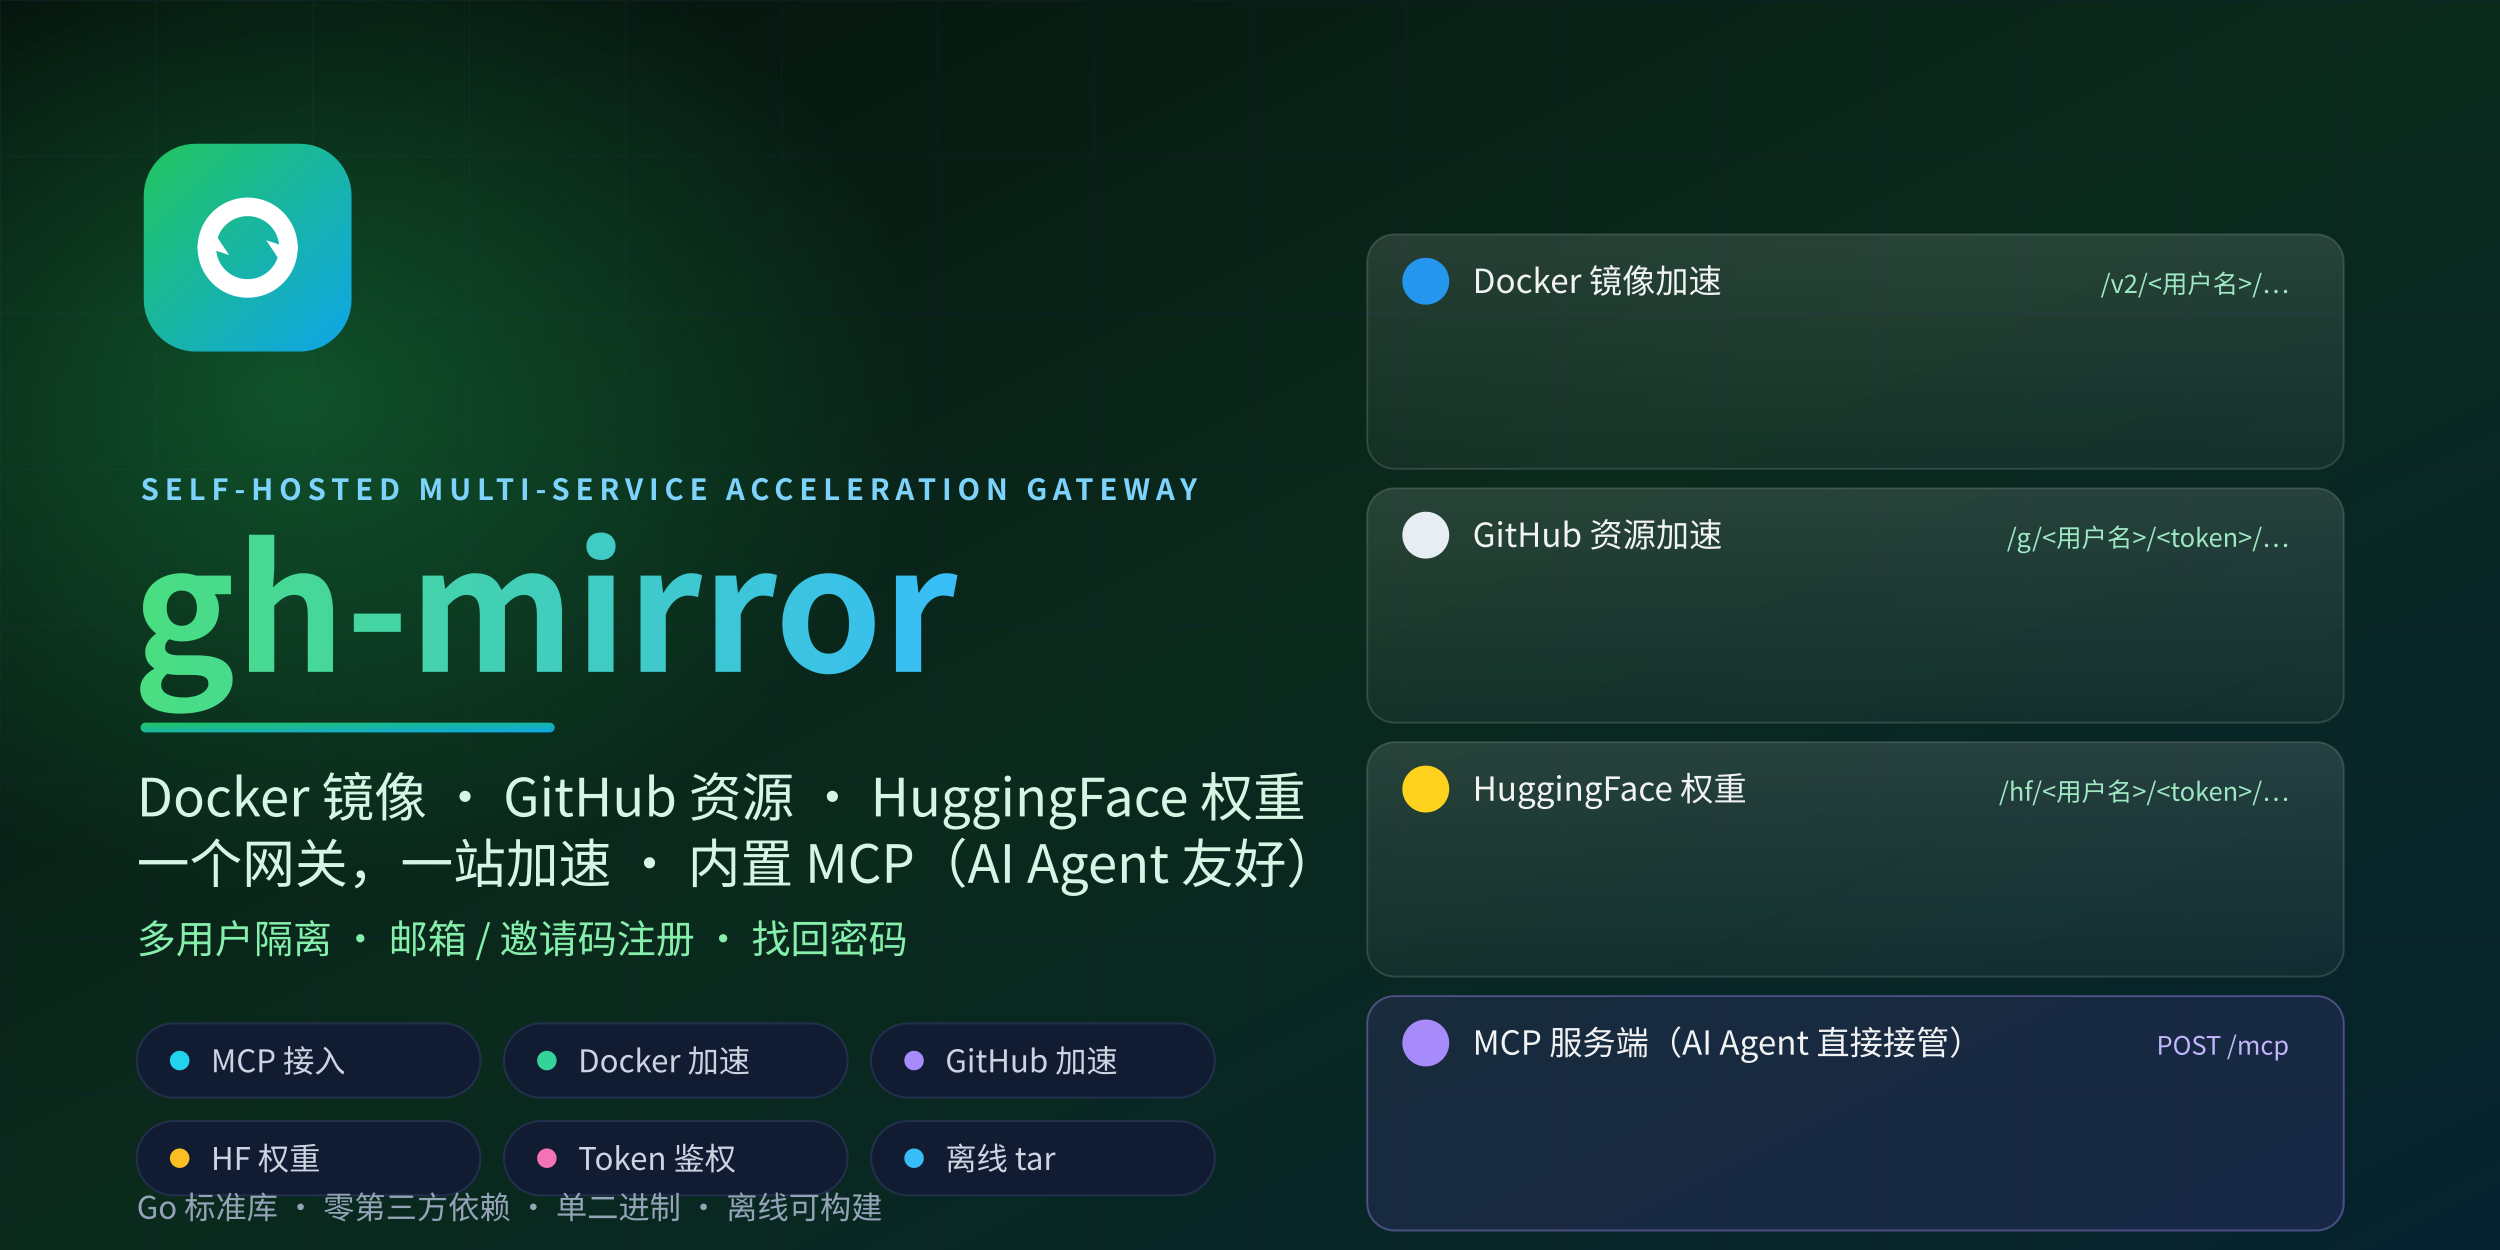
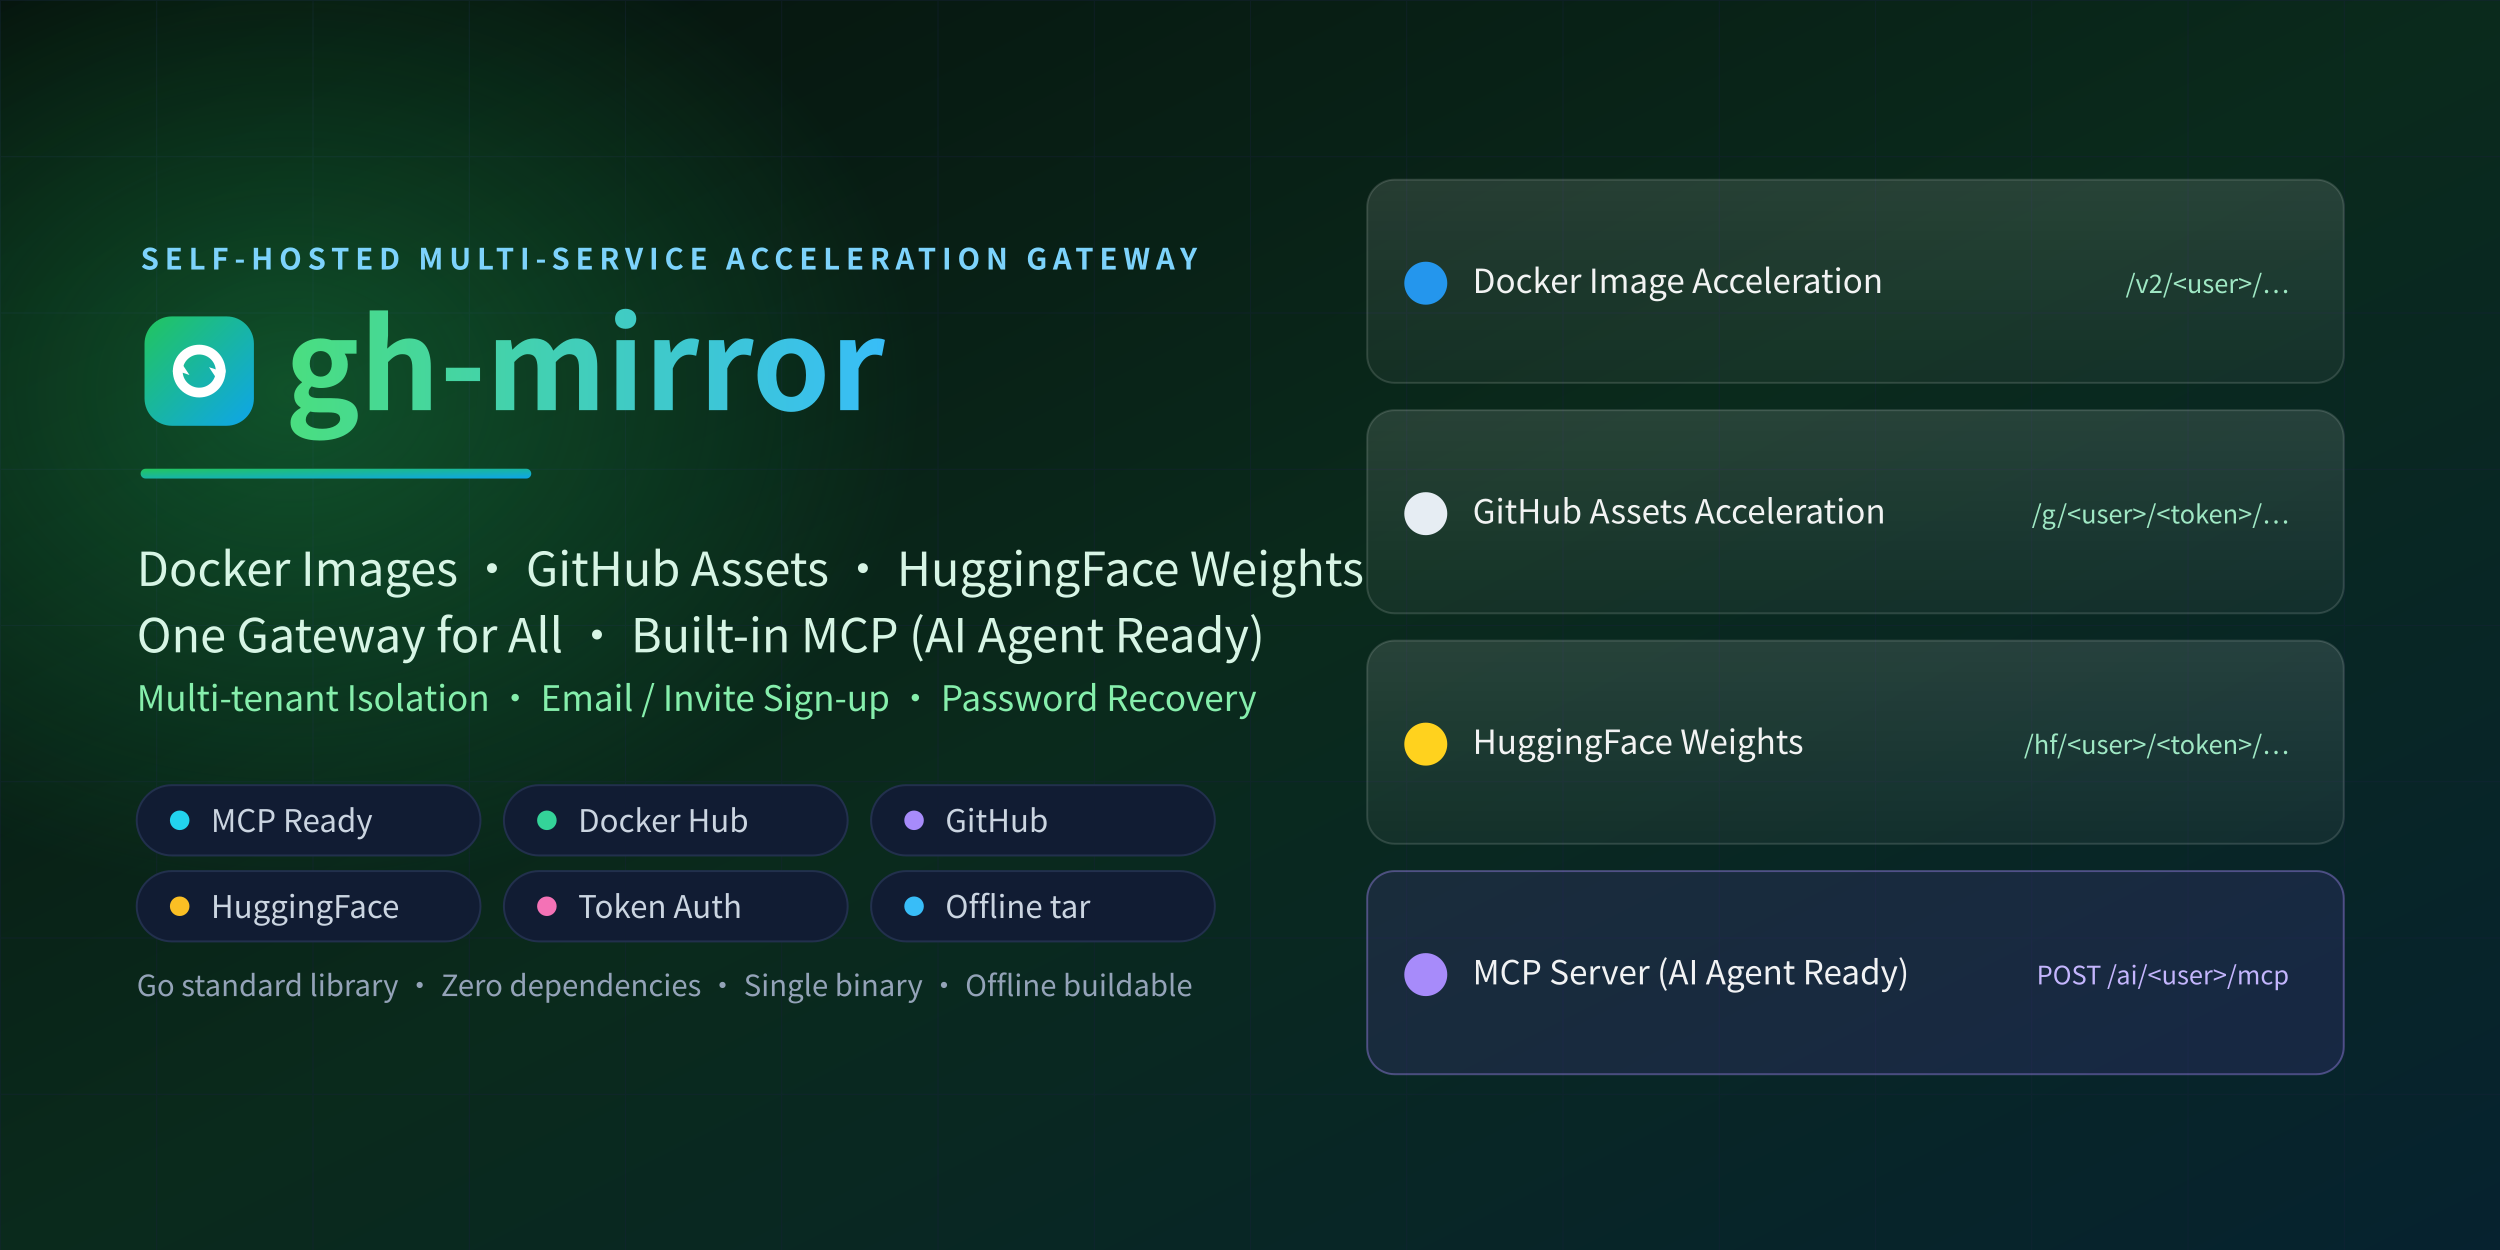
<svg xmlns="http://www.w3.org/2000/svg" width="1280" height="640" viewBox="0 0 1280 640" font-family="'Segoe UI','Microsoft YaHei','PingFang SC','Noto Sans CJK SC',sans-serif">
  <defs>
    <linearGradient id="bg" x1="0" y1="0" x2="1" y2="1">
      <stop offset="0" stop-color="#05100b" />
      <stop offset="0.5" stop-color="#0a2a1c" />
      <stop offset="1" stop-color="#06222f" />
    </linearGradient>
    <radialGradient id="glow" cx="0.5" cy="0.5" r="0.5">
      <stop offset="0" stop-color="#22c55e" stop-opacity="0.32" />
      <stop offset="1" stop-color="#22c55e" stop-opacity="0" />
    </radialGradient>
    <linearGradient id="logoGrad" x1="0" y1="0" x2="1" y2="1">
      <stop offset="0" stop-color="#22c55e" />
      <stop offset="1" stop-color="#0ea5e9" />
    </linearGradient>
    <linearGradient id="title" x1="0" y1="0" x2="1" y2="0">
      <stop offset="0" stop-color="#4ade80" />
      <stop offset="1" stop-color="#38bdf8" />
    </linearGradient>
    <linearGradient id="card" x1="0" y1="0" x2="0" y2="1">
      <stop offset="0" stop-color="#ffffff" stop-opacity="0.12" />
      <stop offset="1" stop-color="#ffffff" stop-opacity="0.04" />
    </linearGradient>
    <pattern id="grid" width="80" height="80" patternUnits="userSpaceOnUse">
      <path d="M 80 0 L 0 0 0 80" fill="none" stroke="#16213a" stroke-width="1" />
    </pattern>
  </defs>
  <rect width="1280" height="640" fill="url(#bg)" />
  <rect width="1280" height="640" fill="url(#grid)" opacity="0.4" />
  <ellipse cx="150" cy="200" rx="320" ry="260" fill="url(#glow)" />
-   <g transform="translate(66,66) scale(1.9)">
+   <text x="72" y="138" font-size="15" letter-spacing="3" fill="#7dd3fc" font-weight="600">SELF-HOSTED MULTI-SERVICE ACCELERATION GATEWAY</text>
+   <g transform="translate(70,158)">
    <rect x="4" y="4" width="56" height="56" rx="14" fill="url(#logoGrad)" />
    <g fill="none" stroke="#ffffff" stroke-width="5" stroke-linecap="round">
      <path d="M21 32 A11 11 0 0 1 43 32" />
      <path d="M43 32 A11 11 0 0 1 21 32" />
    </g>
    <path d="M43 32 L37 30 L41 36 Z" fill="#ffffff" />
    <path d="M21 32 L27 34 L23 28 Z" fill="#ffffff" />
  </g>
-   <text x="72" y="256" font-size="15" letter-spacing="3" fill="#7dd3fc" font-weight="600">SELF-HOSTED MULTI-SERVICE ACCELERATION GATEWAY</text>
-   <text x="68" y="344" font-size="88" font-weight="800" fill="url(#title)">gh-mirror</text>
-   <rect x="72" y="370" width="212" height="5" rx="2.5" fill="url(#logoGrad)" />
-   <text x="70" y="418" font-size="27" fill="#d7f5e5">Docker 镜像 · GitHub 资源 · HuggingFace 权重</text>
-   <text x="70" y="452" font-size="27" fill="#d7f5e5">一个网关，一站加速 · 内置 MCP（AI Agent 友好）</text>
-   <text x="70" y="488" font-size="20" fill="#86efac">多用户隔离 · 邮箱 / 邀请码注册 · 找回密码</text>
+   <text x="146" y="210" font-size="64" font-weight="800" fill="url(#title)">gh-mirror</text>
+   <rect x="72" y="240" width="200" height="5" rx="2.5" fill="url(#logoGrad)" />
+   <text x="70" y="300" font-size="24" fill="#d7f5e5">Docker Images · GitHub Assets · HuggingFace Weights</text>
+   <text x="70" y="334" font-size="24" fill="#d7f5e5">One Gateway for All · Built-in MCP (AI Agent Ready)</text>
+   <text x="70" y="364" font-size="18" fill="#86efac">Multi-tenant Isolation · Email / Invite Sign-up · Password Recovery</text>
  <g font-size="16" fill="#cbd5e1">
-     <rect x="70" y="524" width="176" height="38" rx="19" fill="#111c33" stroke="#22304d" />
-     <circle cx="92" cy="543" r="5" fill="#22d3ee" />
-     <text x="108" y="549">MCP 接入</text>
-     <rect x="258" y="524" width="176" height="38" rx="19" fill="#111c33" stroke="#22304d" />
-     <circle cx="280" cy="543" r="5" fill="#34d399" />
-     <text x="296" y="549">Docker 加速</text>
-     <rect x="446" y="524" width="176" height="38" rx="19" fill="#111c33" stroke="#22304d" />
-     <circle cx="468" cy="543" r="5" fill="#a78bfa" />
-     <text x="484" y="549">GitHub 加速</text>
-     <rect x="70" y="574" width="176" height="38" rx="19" fill="#111c33" stroke="#22304d" />
-     <circle cx="92" cy="593" r="5" fill="#fbbf24" />
-     <text x="108" y="599">HF 权重</text>
-     <rect x="258" y="574" width="176" height="38" rx="19" fill="#111c33" stroke="#22304d" />
-     <circle cx="280" cy="593" r="5" fill="#f472b6" />
-     <text x="296" y="599">Token 鉴权</text>
-     <rect x="446" y="574" width="176" height="38" rx="19" fill="#111c33" stroke="#22304d" />
-     <circle cx="468" cy="593" r="5" fill="#38bdf8" />
-     <text x="484" y="599">离线 tar</text>
+     <rect x="70" y="402" width="176" height="36" rx="18" fill="#111c33" stroke="#22304d" />
+     <circle cx="92" cy="420" r="5" fill="#22d3ee" />
+     <text x="108" y="426">MCP Ready</text>
+     <rect x="258" y="402" width="176" height="36" rx="18" fill="#111c33" stroke="#22304d" />
+     <circle cx="280" cy="420" r="5" fill="#34d399" />
+     <text x="296" y="426">Docker Hub</text>
+     <rect x="446" y="402" width="176" height="36" rx="18" fill="#111c33" stroke="#22304d" />
+     <circle cx="468" cy="420" r="5" fill="#a78bfa" />
+     <text x="484" y="426">GitHub</text>
+     <rect x="70" y="446" width="176" height="36" rx="18" fill="#111c33" stroke="#22304d" />
+     <circle cx="92" cy="464" r="5" fill="#fbbf24" />
+     <text x="108" y="470">HuggingFace</text>
+     <rect x="258" y="446" width="176" height="36" rx="18" fill="#111c33" stroke="#22304d" />
+     <circle cx="280" cy="464" r="5" fill="#f472b6" />
+     <text x="296" y="470">Token Auth</text>
+     <rect x="446" y="446" width="176" height="36" rx="18" fill="#111c33" stroke="#22304d" />
+     <circle cx="468" cy="464" r="5" fill="#38bdf8" />
+     <text x="484" y="470">Offline tar</text>
  </g>
-   <text x="70" y="624" font-size="16" fill="#94a3b8">Go 标准库 · 零第三方依赖 · 单二进制 · 离线可构建</text>
+   <text x="70" y="510" font-size="15" fill="#94a3b8">Go standard library · Zero dependencies · Single binary · Offline buildable</text>
  <g>
-     <rect x="700" y="120" width="500" height="120" rx="14" fill="url(#card)" stroke="#ffffff" stroke-opacity="0.14" />
-     <circle cx="730" cy="144" r="12" fill="#2496ED" />
-     <text x="754" y="150" font-size="17" fill="#ffffff" fill-opacity="0.94">Docker 镜像加速</text>
-     <text x="1172" y="150" font-size="13" fill="#9fe8c4" text-anchor="end">/v2/&lt;用户名&gt;/…</text>
-     <rect x="700" y="250" width="500" height="120" rx="14" fill="url(#card)" stroke="#ffffff" stroke-opacity="0.14" />
-     <circle cx="730" cy="274" r="12" fill="#e6edf3" />
-     <text x="754" y="280" font-size="17" fill="#ffffff" fill-opacity="0.94">GitHub 资源加速</text>
-     <text x="1172" y="280" font-size="13" fill="#9fe8c4" text-anchor="end">/g/&lt;用户名&gt;/&lt;token&gt;/…</text>
-     <rect x="700" y="380" width="500" height="120" rx="14" fill="url(#card)" stroke="#ffffff" stroke-opacity="0.14" />
-     <circle cx="730" cy="404" r="12" fill="#FFD21E" />
-     <text x="754" y="410" font-size="17" fill="#ffffff" fill-opacity="0.94">HuggingFace 权重</text>
-     <text x="1172" y="410" font-size="13" fill="#9fe8c4" text-anchor="end">/hf/&lt;用户名&gt;/&lt;token&gt;/…</text>
-     <rect x="700" y="510" width="500" height="120" rx="14" fill="#6f42c1" fill-opacity="0.16" stroke="#a78bfa" stroke-opacity="0.4" />
-     <circle cx="730" cy="534" r="12" fill="#a78bfa" />
-     <text x="754" y="540" font-size="17" fill="#ffffff" fill-opacity="0.94">MCP 服务端（AI Agent 直接接管）</text>
-     <text x="1172" y="540" font-size="13" fill="#c4b5fd" text-anchor="end">POST /mcp</text>
+     <rect x="700" y="92" width="500" height="104" rx="14" fill="url(#card)" stroke="#ffffff" stroke-opacity="0.14" />
+     <circle cx="730" cy="145" r="11" fill="#2496ED" />
+     <text x="754" y="150" font-size="17" fill="#ffffff" fill-opacity="0.94">Docker Image Acceleration</text>
+     <text x="1172" y="150" font-size="13" fill="#9fe8c4" text-anchor="end">/v2/&lt;user&gt;/…</text>
+     <rect x="700" y="210" width="500" height="104" rx="14" fill="url(#card)" stroke="#ffffff" stroke-opacity="0.14" />
+     <circle cx="730" cy="263" r="11" fill="#e6edf3" />
+     <text x="754" y="268" font-size="17" fill="#ffffff" fill-opacity="0.94">GitHub Assets Acceleration</text>
+     <text x="1172" y="268" font-size="13" fill="#9fe8c4" text-anchor="end">/g/&lt;user&gt;/&lt;token&gt;/…</text>
+     <rect x="700" y="328" width="500" height="104" rx="14" fill="url(#card)" stroke="#ffffff" stroke-opacity="0.14" />
+     <circle cx="730" cy="381" r="11" fill="#FFD21E" />
+     <text x="754" y="386" font-size="17" fill="#ffffff" fill-opacity="0.94">HuggingFace Weights</text>
+     <text x="1172" y="386" font-size="13" fill="#9fe8c4" text-anchor="end">/hf/&lt;user&gt;/&lt;token&gt;/…</text>
+     <rect x="700" y="446" width="500" height="104" rx="14" fill="#6f42c1" fill-opacity="0.16" stroke="#a78bfa" stroke-opacity="0.4" />
+     <circle cx="730" cy="499" r="11" fill="#a78bfa" />
+     <text x="754" y="504" font-size="17" fill="#ffffff" fill-opacity="0.94">MCP Server (AI Agent Ready)</text>
+     <text x="1172" y="504" font-size="13" fill="#c4b5fd" text-anchor="end">POST /ai/&lt;user&gt;/mcp</text>
  </g>
</svg>
